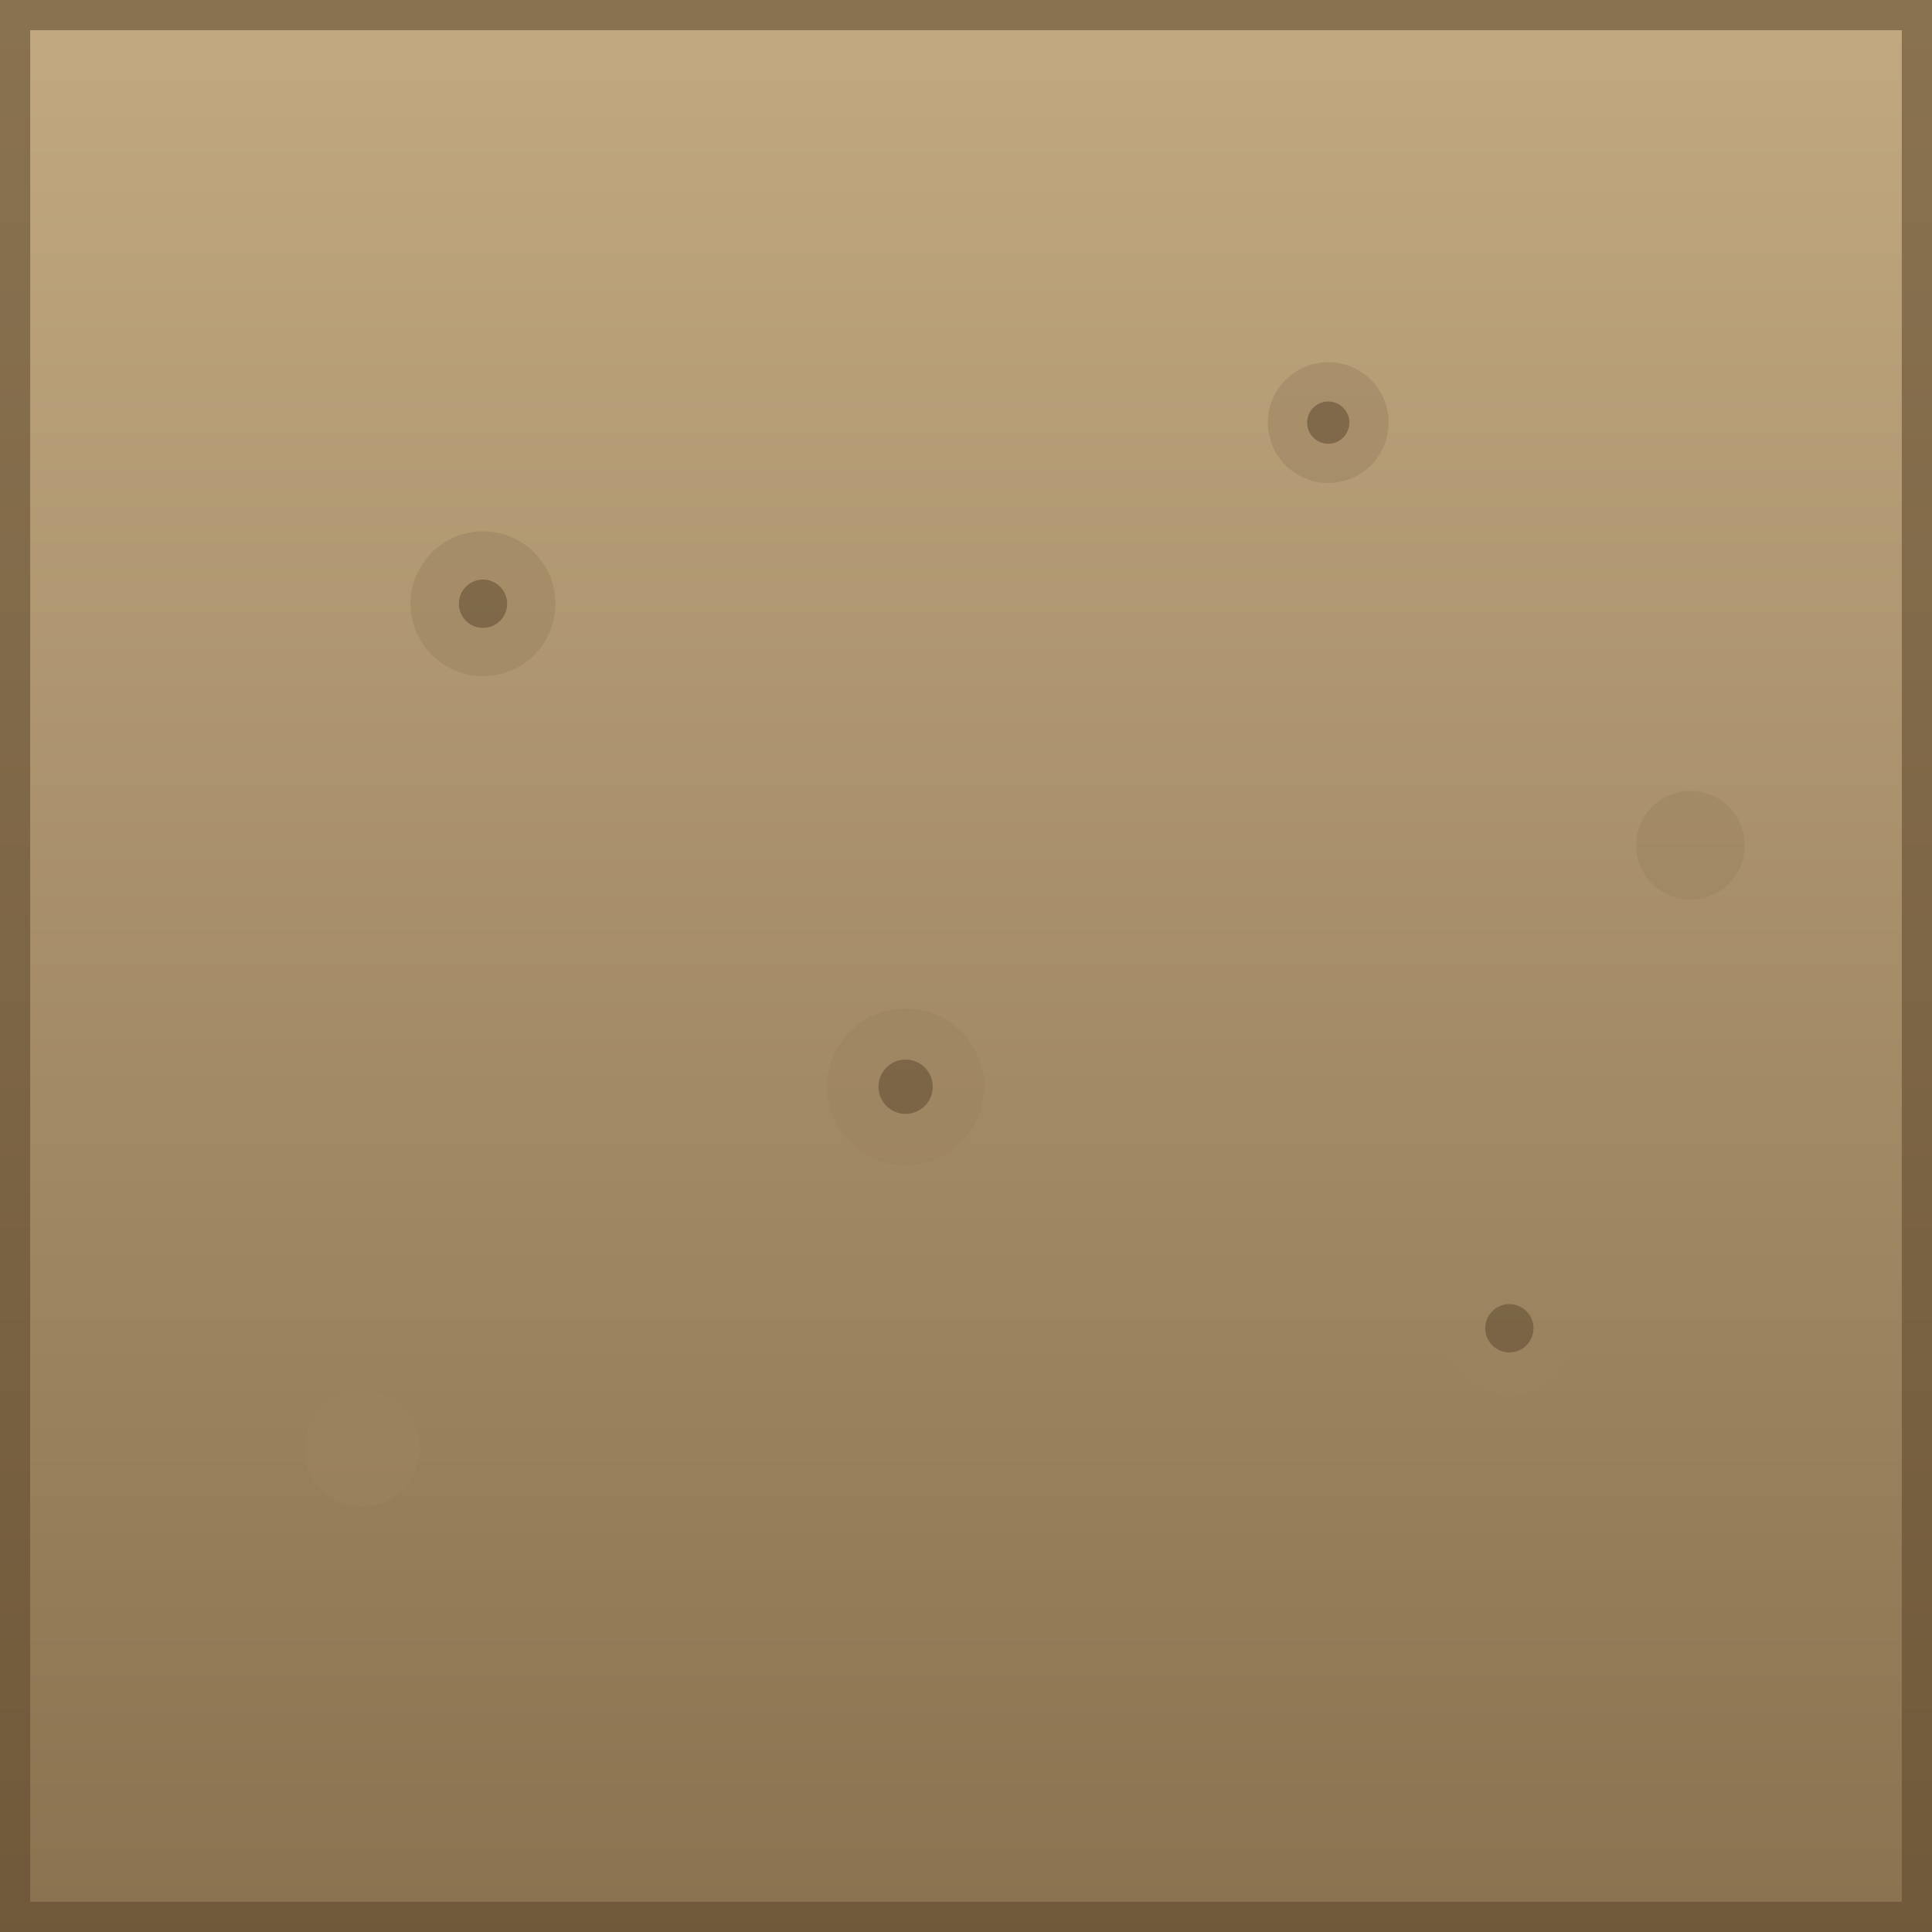
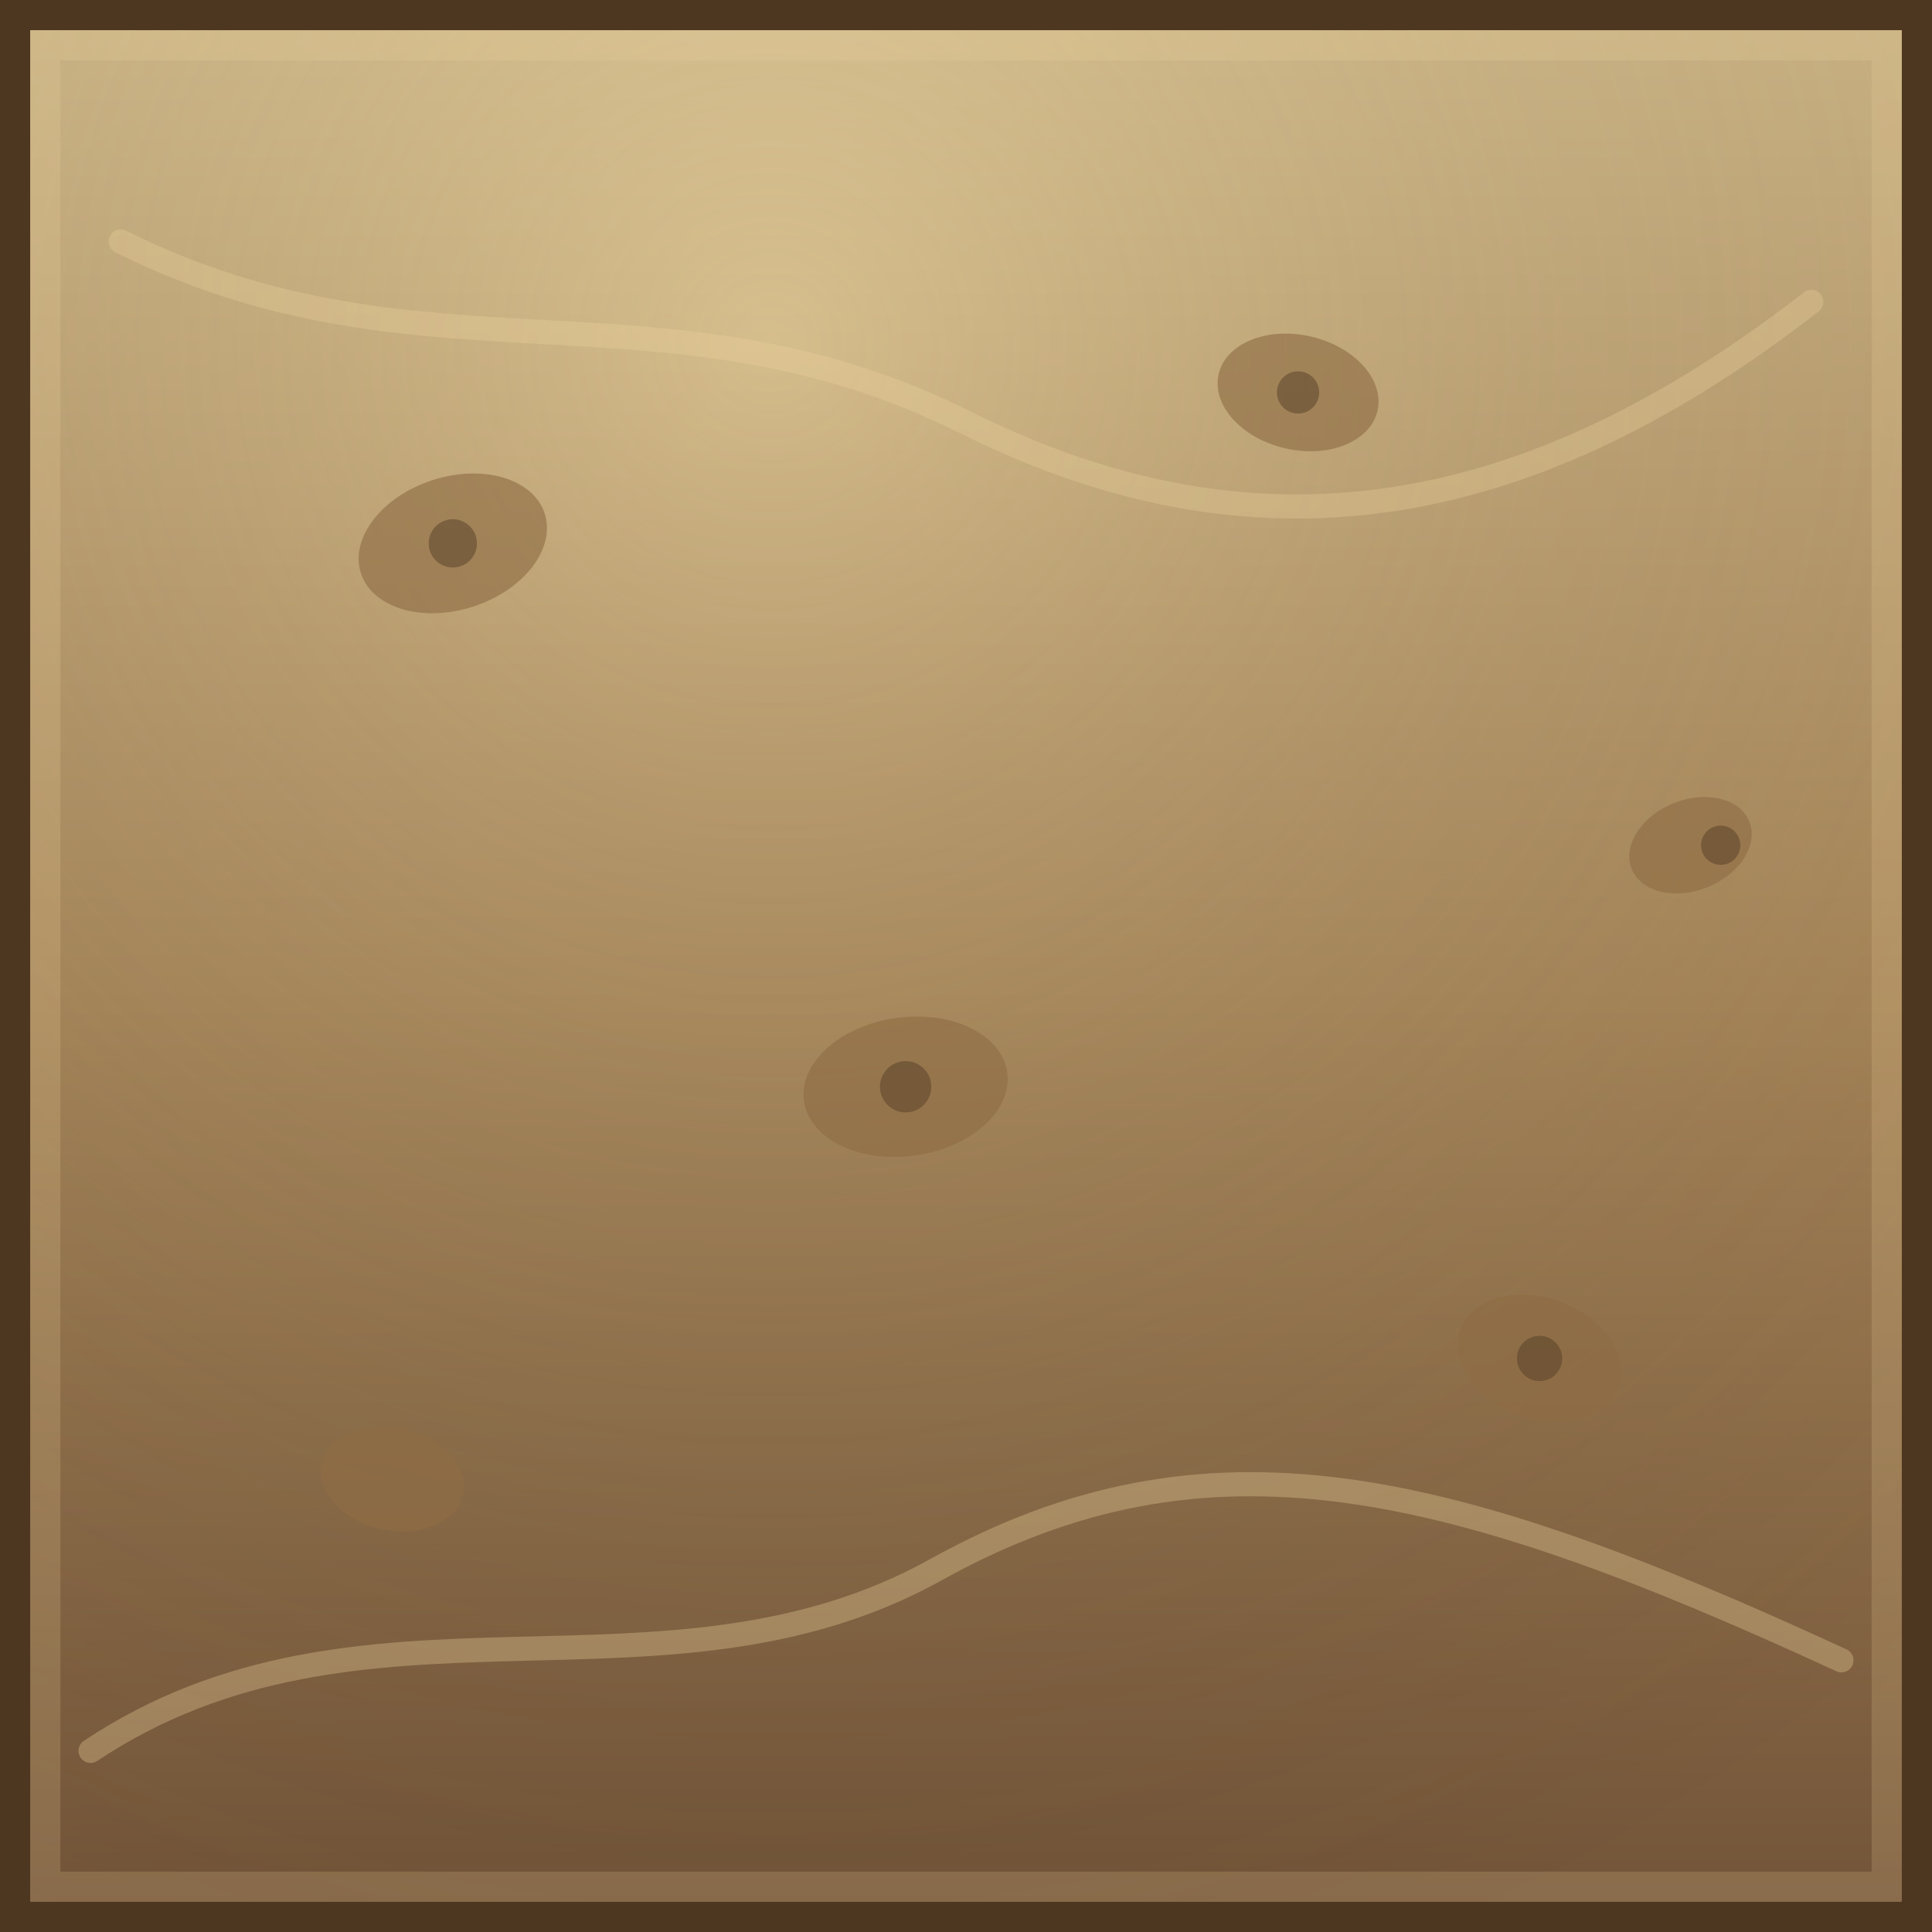
<svg xmlns="http://www.w3.org/2000/svg" viewBox="0 0 64 64" shape-rendering="geometricPrecision">
  <defs>
-     <linearGradient id="g" x1="0" y1="0" x2="0" y2="1">
-       <stop offset="0" stop-color="#c2a981" />
-       <stop offset="1" stop-color="#8a7250" />
+     <linearGradient id="path" x1="0" y1="0" x2="0" y2="1">
+       <stop offset="0" stop-color="#d4bb8a" />
+       <stop offset="0.52" stop-color="#aa8759" />
+       <stop offset="1" stop-color="#705237" />
    </linearGradient>
+     <radialGradient id="light" cx="0.4" cy="0.18" r="0.9">
+       <stop offset="0" stop-color="#fff0bd" stop-opacity="0.28" />
+       <stop offset="1" stop-color="#000000" stop-opacity="0" />
+     </radialGradient>
  </defs>
-   <rect width="64" height="64" fill="url(#g)" />
-   <g fill="#9d8460" opacity="0.55">
-     <circle cx="16" cy="20" r="2.4" />
-     <circle cx="44" cy="14" r="2.0" />
-     <circle cx="30" cy="36" r="2.6" />
-     <circle cx="50" cy="44" r="2.2" />
-     <circle cx="12" cy="48" r="1.9" />
-     <circle cx="56" cy="28" r="1.8" />
+   <rect width="64" height="64" fill="url(#path)" />
+   <rect width="64" height="64" fill="url(#light)" />
+   <g fill="#8e6c44" opacity="0.62">
+     <ellipse cx="15" cy="18" rx="3.2" ry="2.2" transform="rotate(-18 15 18)" />
+     <ellipse cx="43" cy="13" rx="2.7" ry="1.9" transform="rotate(13 43 13)" />
+     <ellipse cx="30" cy="36" rx="3.4" ry="2.3" transform="rotate(-8 30 36)" />
+     <ellipse cx="51" cy="45" rx="2.8" ry="2.0" transform="rotate(20 51 45)" />
+     <ellipse cx="13" cy="49" rx="2.4" ry="1.7" transform="rotate(12 13 49)" />
+     <ellipse cx="56" cy="28" rx="2.1" ry="1.5" transform="rotate(-22 56 28)" />
  </g>
-   <g fill="#5e4a30" opacity="0.55">
-     <circle cx="16" cy="20" r="0.8" />
-     <circle cx="44" cy="14" r="0.7" />
-     <circle cx="30" cy="36" r="0.9" />
-     <circle cx="50" cy="44" r="0.8" />
+   <g fill="#4f3922" opacity="0.46">
+     <circle cx="15" cy="18" r="0.8" />
+     <circle cx="43" cy="13" r="0.7" />
+     <circle cx="30" cy="36" r="0.85" />
+     <circle cx="51" cy="45" r="0.75" />
+     <circle cx="57" cy="28" r="0.65" />
  </g>
-   <rect x="0.5" y="0.5" width="63" height="63" fill="none" stroke="#5b4628" stroke-width="1" opacity="0.55" />
+   <g fill="none" stroke="#ead09a" stroke-width="0.8" stroke-linecap="round" opacity="0.34">
+     <path d="M4 8 C14 13 22 9 32 14 S51 17 60 10" />
+     <path d="M3 58 C12 52 22 57 31 52 S48 49 61 55" />
+   </g>
+   <path d="M0.5 0.5 H63.5 V63.5 H0.5 Z" fill="none" stroke="#4e3720" stroke-width="1" />
+   <path d="M1.5 1.5 H62.5 V62.5 H1.5 Z" fill="none" stroke="#f5dba6" stroke-opacity="0.18" />
</svg>
